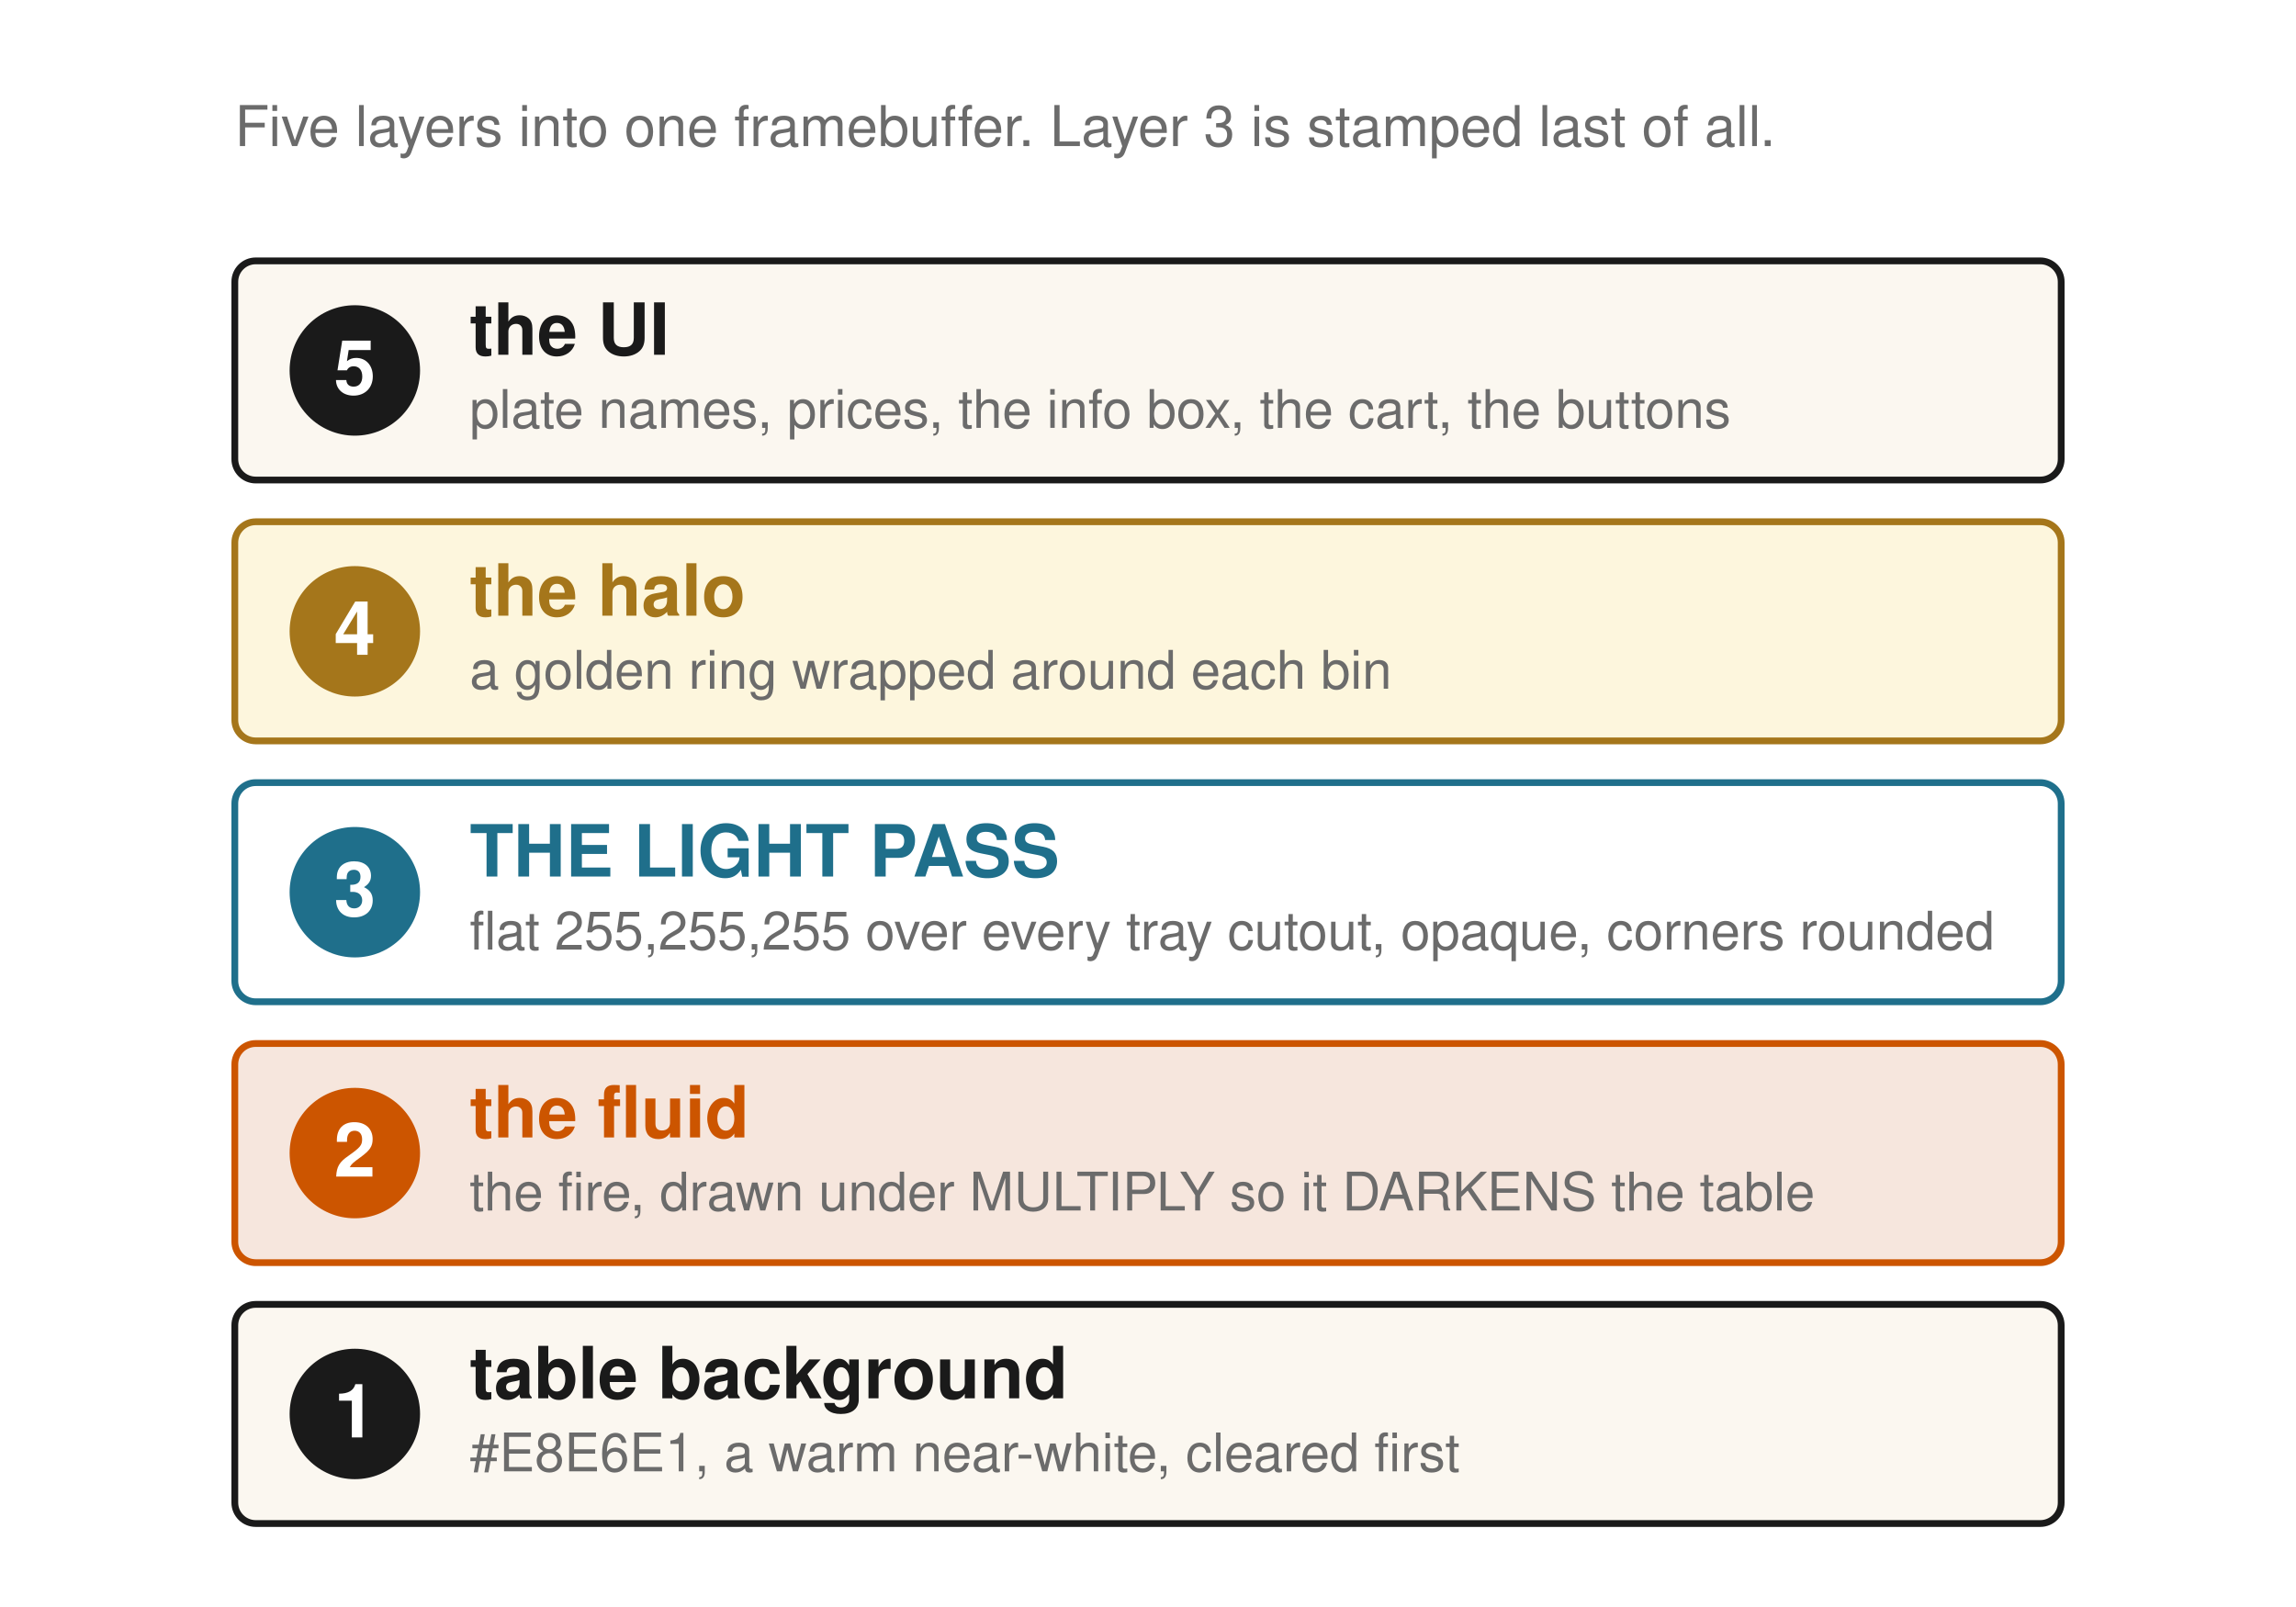
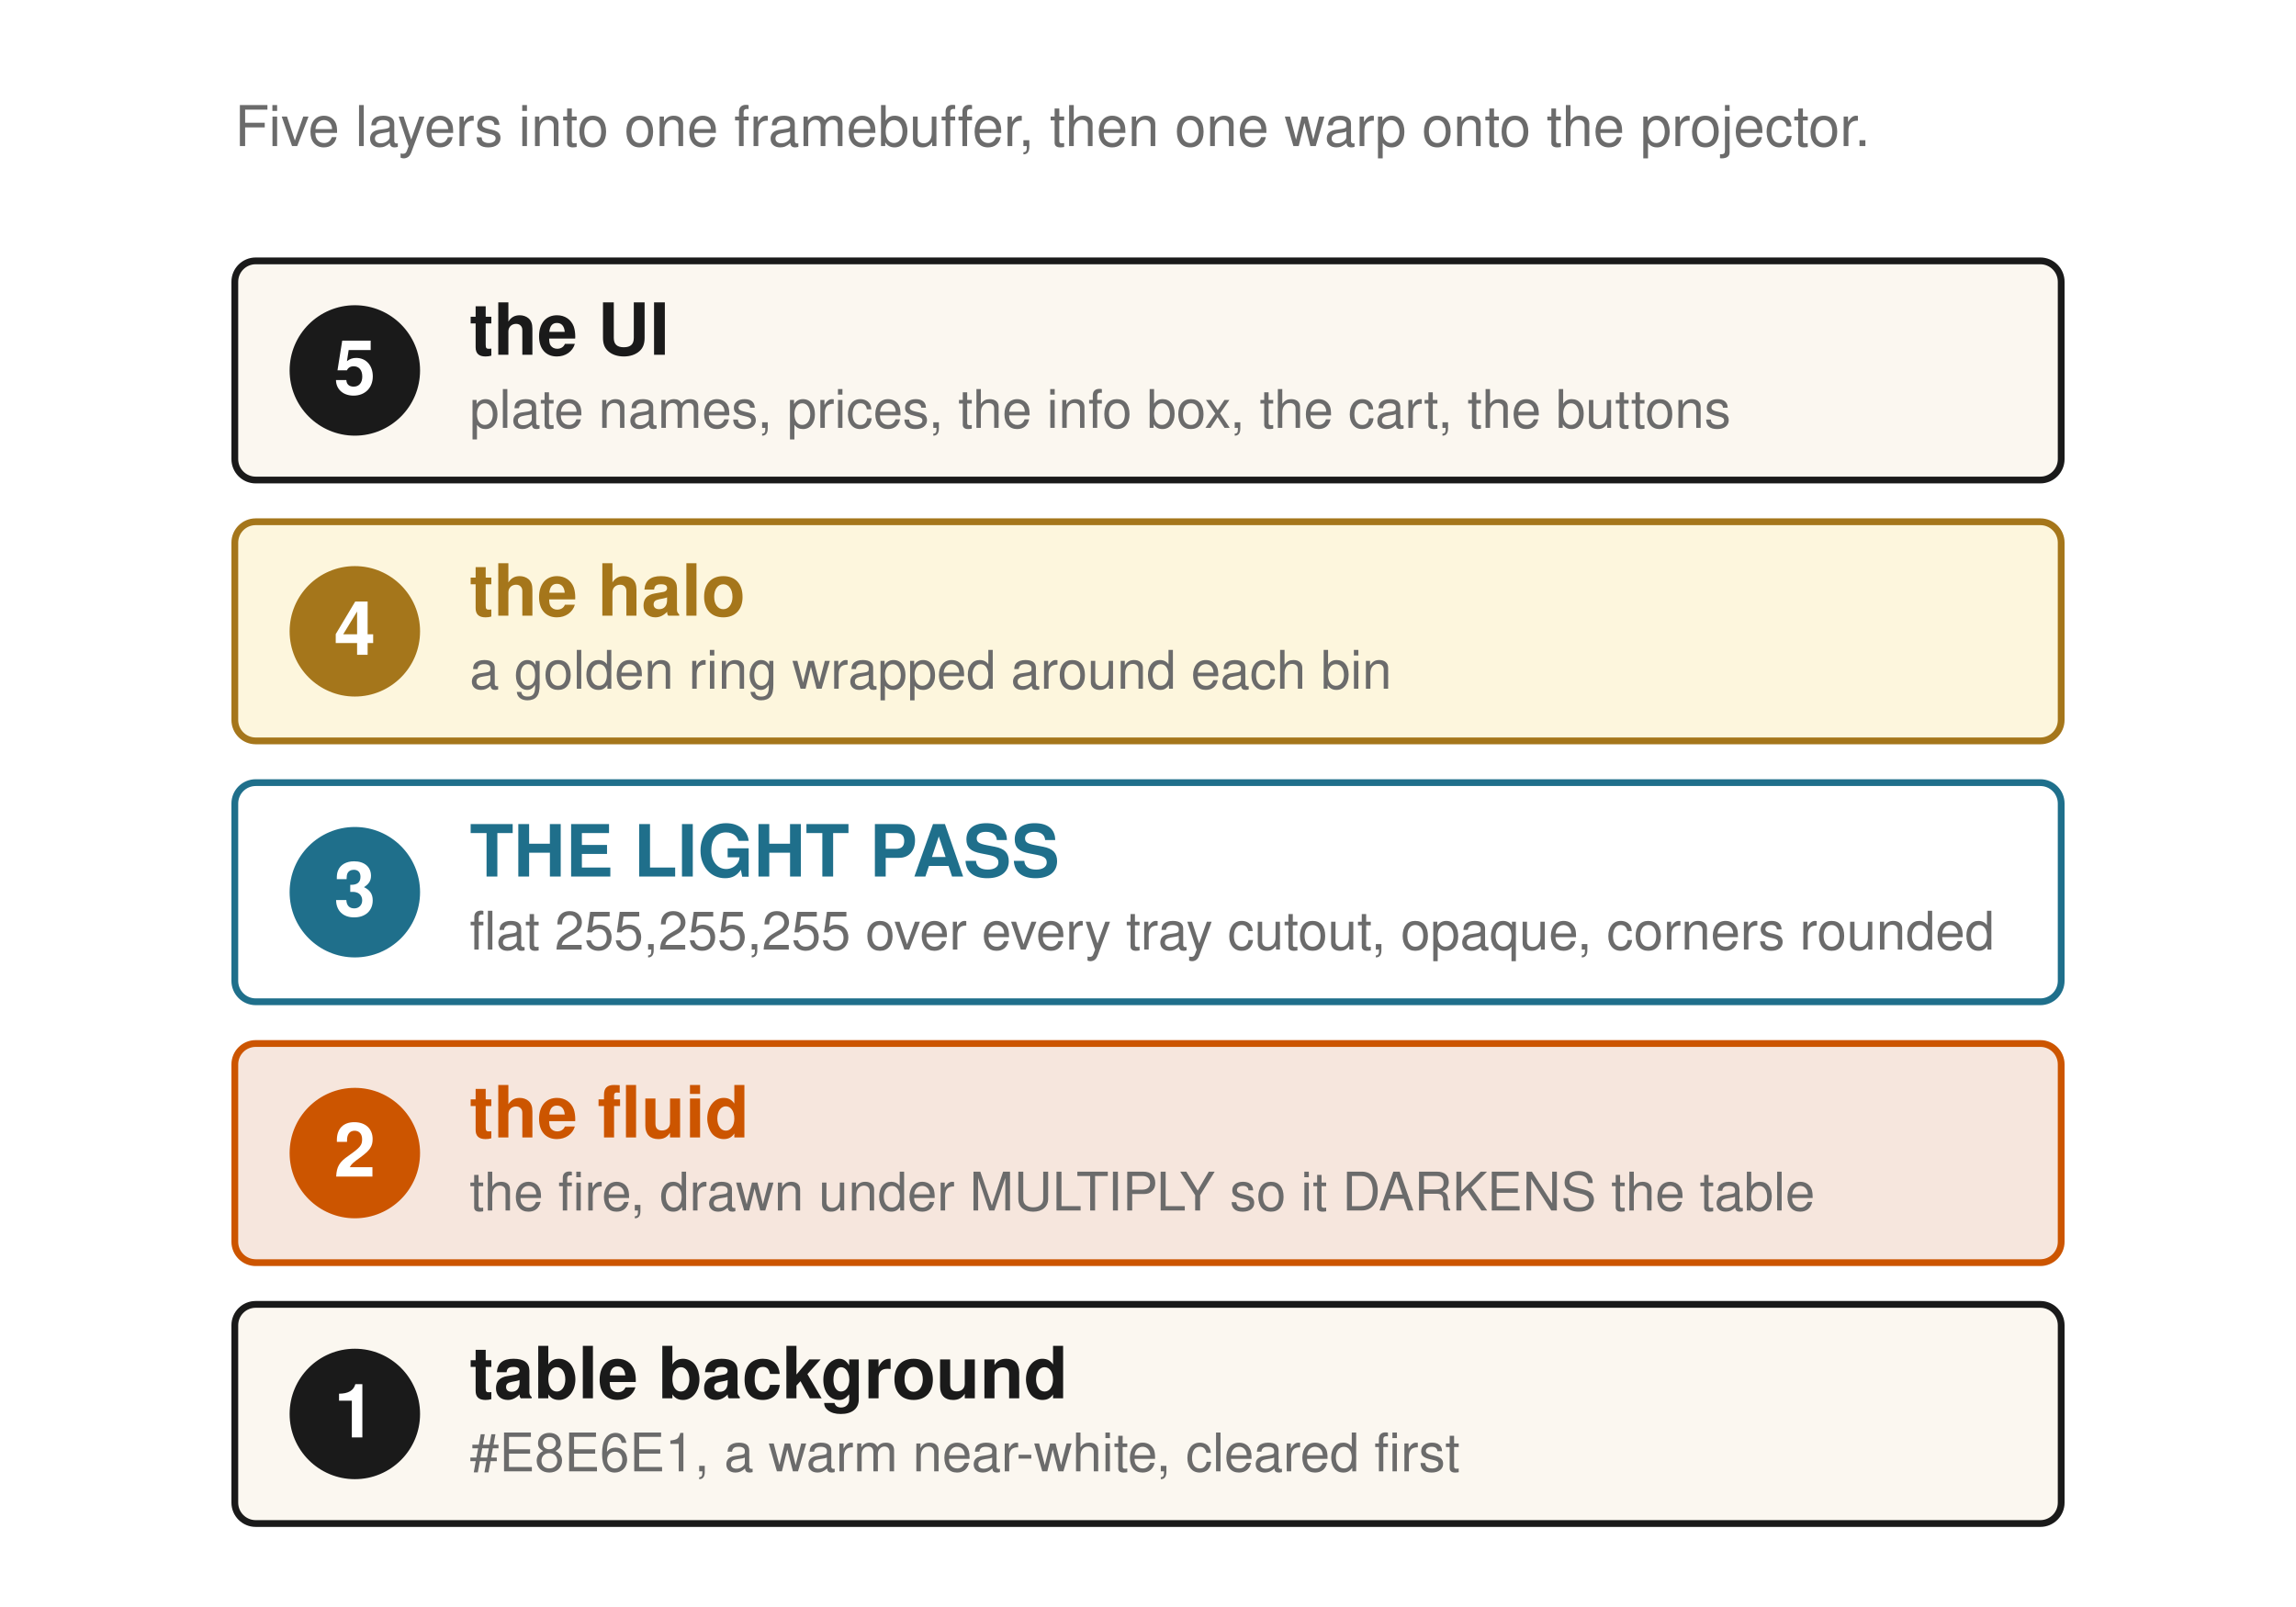
<svg xmlns="http://www.w3.org/2000/svg" viewBox="0 0 880 616" width="880" height="616">
  <rect width="880" height="616" fill="#ffffff" />
  <defs>
    <marker id="a" viewBox="0 0 10 10" refX="9" refY="5" markerWidth="7" markerHeight="7" orient="auto-start-reverse">
      <path d="M 0 0 L 10 5 L 0 10 z" fill="#1a1a1a" />
    </marker>
    <marker id="ao" viewBox="0 0 10 10" refX="9" refY="5" markerWidth="7" markerHeight="7" orient="auto-start-reverse">
      <path d="M 0 0 L 10 5 L 0 10 z" fill="#cc5500" />
    </marker>
    <marker id="ac" viewBox="0 0 10 10" refX="9" refY="5" markerWidth="7" markerHeight="7" orient="auto-start-reverse">
      <path d="M 0 0 L 10 5 L 0 10 z" fill="#1f6f8b" />
    </marker>
    <marker id="ab" viewBox="0 0 10 10" refX="9" refY="5" markerWidth="7" markerHeight="7" orient="auto-start-reverse">
      <path d="M 0 0 L 10 5 L 0 10 z" fill="#b03030" />
    </marker>
  </defs>
-   <text x="90" y="56" font-family="Helvetica,Arial,sans-serif" font-size="21.6" fill="#6b6b6b" text-anchor="start" font-weight="normal">Five layers into one framebuffer. Layer 3 is stamped last of all.</text>
+   <text x="90" y="56" font-family="Helvetica,Arial,sans-serif" font-size="21.6" fill="#6b6b6b" text-anchor="start" font-weight="normal">Five layers into one framebuffer, then one warp onto the projector.</text>
  <rect x="90" y="100" width="700" height="84" rx="8" fill="#fbf7f0" stroke="#1a1a1a" stroke-width="2.6" />
  <circle cx="136" cy="142.0" r="24" fill="#1a1a1a" stroke="#1a1a1a" stroke-width="2.0" />
  <text x="136" y="151.0" font-family="Helvetica,Arial,sans-serif" font-size="28.8" fill="#ffffff" text-anchor="middle" font-weight="bold">5</text>
  <text x="180" y="136" font-family="Helvetica,Arial,sans-serif" font-size="27.6" fill="#1a1a1a" text-anchor="start" font-weight="bold">the UI</text>
  <text x="180" y="164" font-family="Helvetica,Arial,sans-serif" font-size="20.4" fill="#6b6b6b" text-anchor="start" font-weight="normal">plate names, prices, the info box, the cart, the buttons</text>
  <rect x="90" y="200" width="700" height="84" rx="8" fill="#fdf6dd" stroke="#a5761b" stroke-width="2.6" />
  <circle cx="136" cy="242.0" r="24" fill="#a5761b" stroke="#a5761b" stroke-width="2.0" />
  <text x="136" y="251.0" font-family="Helvetica,Arial,sans-serif" font-size="28.8" fill="#ffffff" text-anchor="middle" font-weight="bold">4</text>
  <text x="180" y="236" font-family="Helvetica,Arial,sans-serif" font-size="27.6" fill="#a5761b" text-anchor="start" font-weight="bold">the halo</text>
  <text x="180" y="264" font-family="Helvetica,Arial,sans-serif" font-size="20.4" fill="#6b6b6b" text-anchor="start" font-weight="normal">a golden ring wrapped around each bin</text>
  <rect x="90" y="300" width="700" height="84" rx="8" fill="#ffffff" stroke="#1f6f8b" stroke-width="2.6" />
  <circle cx="136" cy="342.0" r="24" fill="#1f6f8b" stroke="#1f6f8b" stroke-width="2.0" />
  <text x="136" y="351.0" font-family="Helvetica,Arial,sans-serif" font-size="28.8" fill="#ffffff" text-anchor="middle" font-weight="bold">3</text>
  <text x="180" y="336" font-family="Helvetica,Arial,sans-serif" font-size="27.6" fill="#1f6f8b" text-anchor="start" font-weight="bold">THE LIGHT PASS</text>
  <text x="180" y="364" font-family="Helvetica,Arial,sans-serif" font-size="20.4" fill="#6b6b6b" text-anchor="start" font-weight="normal">flat 255,255,255 over every tray cutout, opaque, corners rounded</text>
  <rect x="90" y="400" width="700" height="84" rx="8" fill="#f6e6dd" stroke="#cc5500" stroke-width="2.6" />
  <circle cx="136" cy="442.0" r="24" fill="#cc5500" stroke="#cc5500" stroke-width="2.0" />
  <text x="136" y="451.0" font-family="Helvetica,Arial,sans-serif" font-size="28.8" fill="#ffffff" text-anchor="middle" font-weight="bold">2</text>
  <text x="180" y="436" font-family="Helvetica,Arial,sans-serif" font-size="27.6" fill="#cc5500" text-anchor="start" font-weight="bold">the fluid</text>
  <text x="180" y="464" font-family="Helvetica,Arial,sans-serif" font-size="20.4" fill="#6b6b6b" text-anchor="start" font-weight="normal">the fire, drawn under MULTIPLY so it DARKENS the table</text>
  <rect x="90" y="500" width="700" height="84" rx="8" fill="#fbf7f0" stroke="#1a1a1a" stroke-width="2.6" />
  <circle cx="136" cy="542.0" r="24" fill="#1a1a1a" stroke="#1a1a1a" stroke-width="2.0" />
  <text x="136" y="551.0" font-family="Helvetica,Arial,sans-serif" font-size="28.8" fill="#ffffff" text-anchor="middle" font-weight="bold">1</text>
  <text x="180" y="536" font-family="Helvetica,Arial,sans-serif" font-size="27.6" fill="#1a1a1a" text-anchor="start" font-weight="bold">table background</text>
  <text x="180" y="564" font-family="Helvetica,Arial,sans-serif" font-size="20.4" fill="#6b6b6b" text-anchor="start" font-weight="normal">#E8E6E1, a warm near-white, cleared first</text>
</svg>
